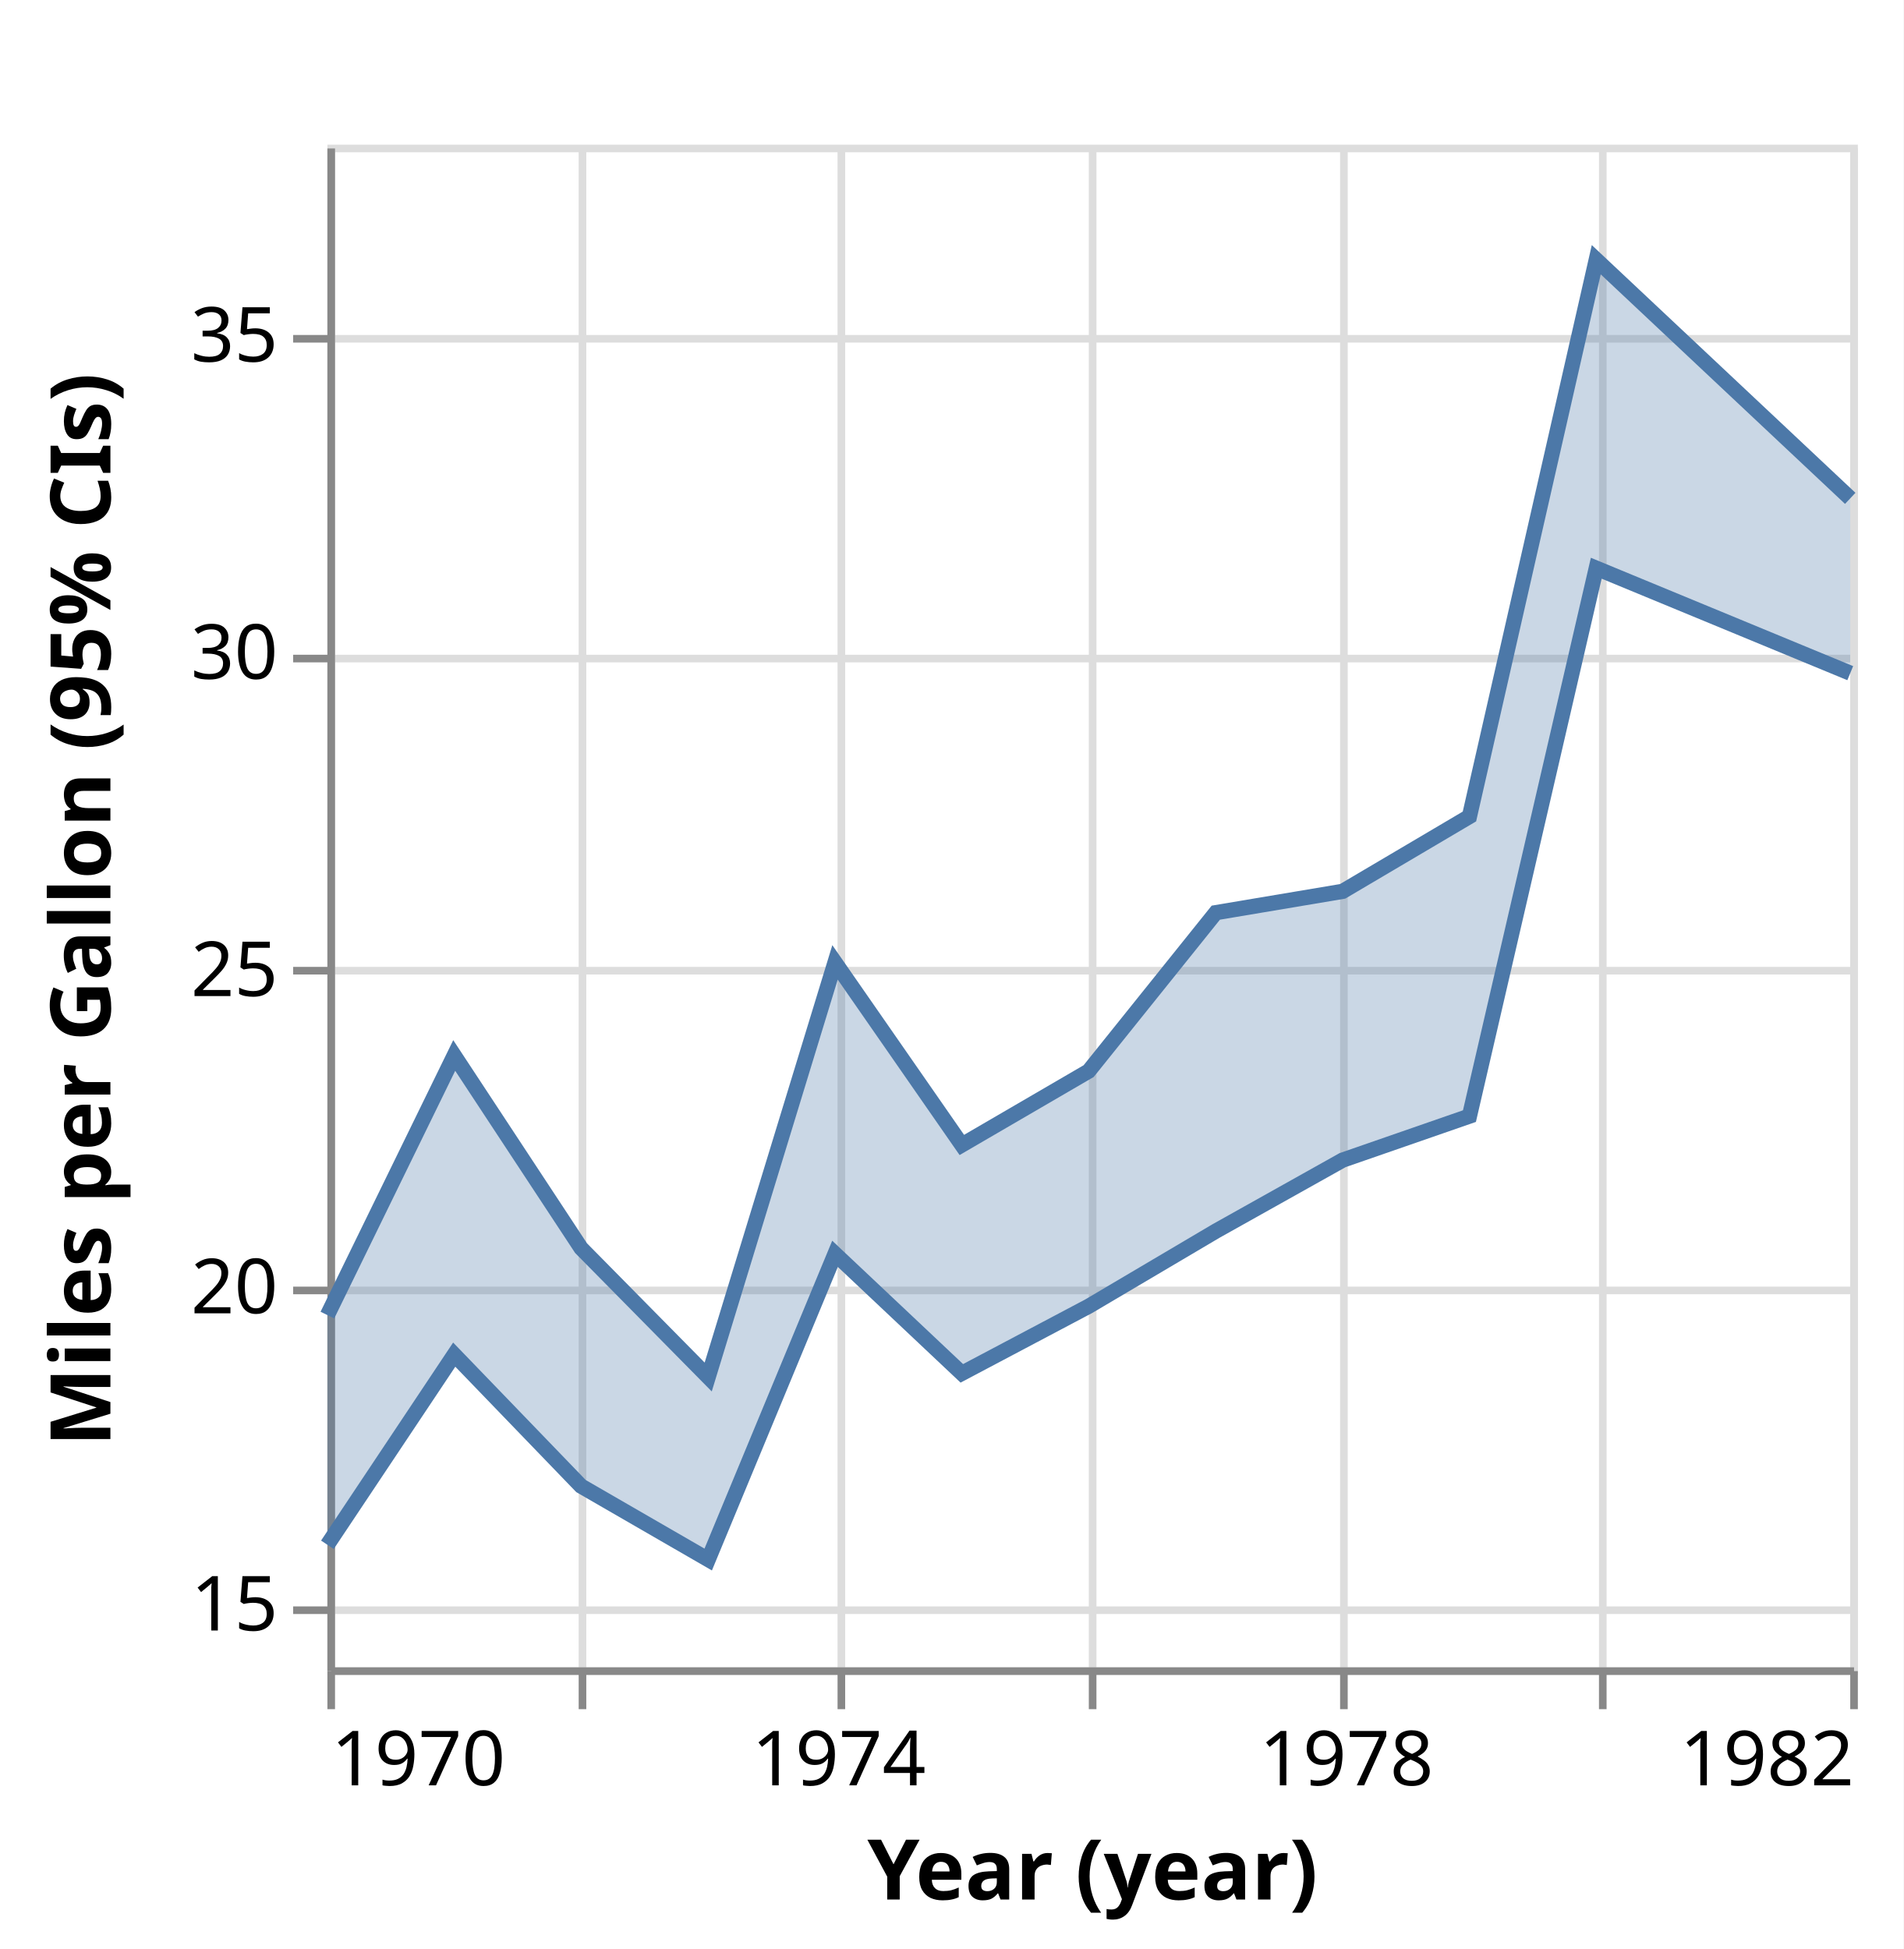
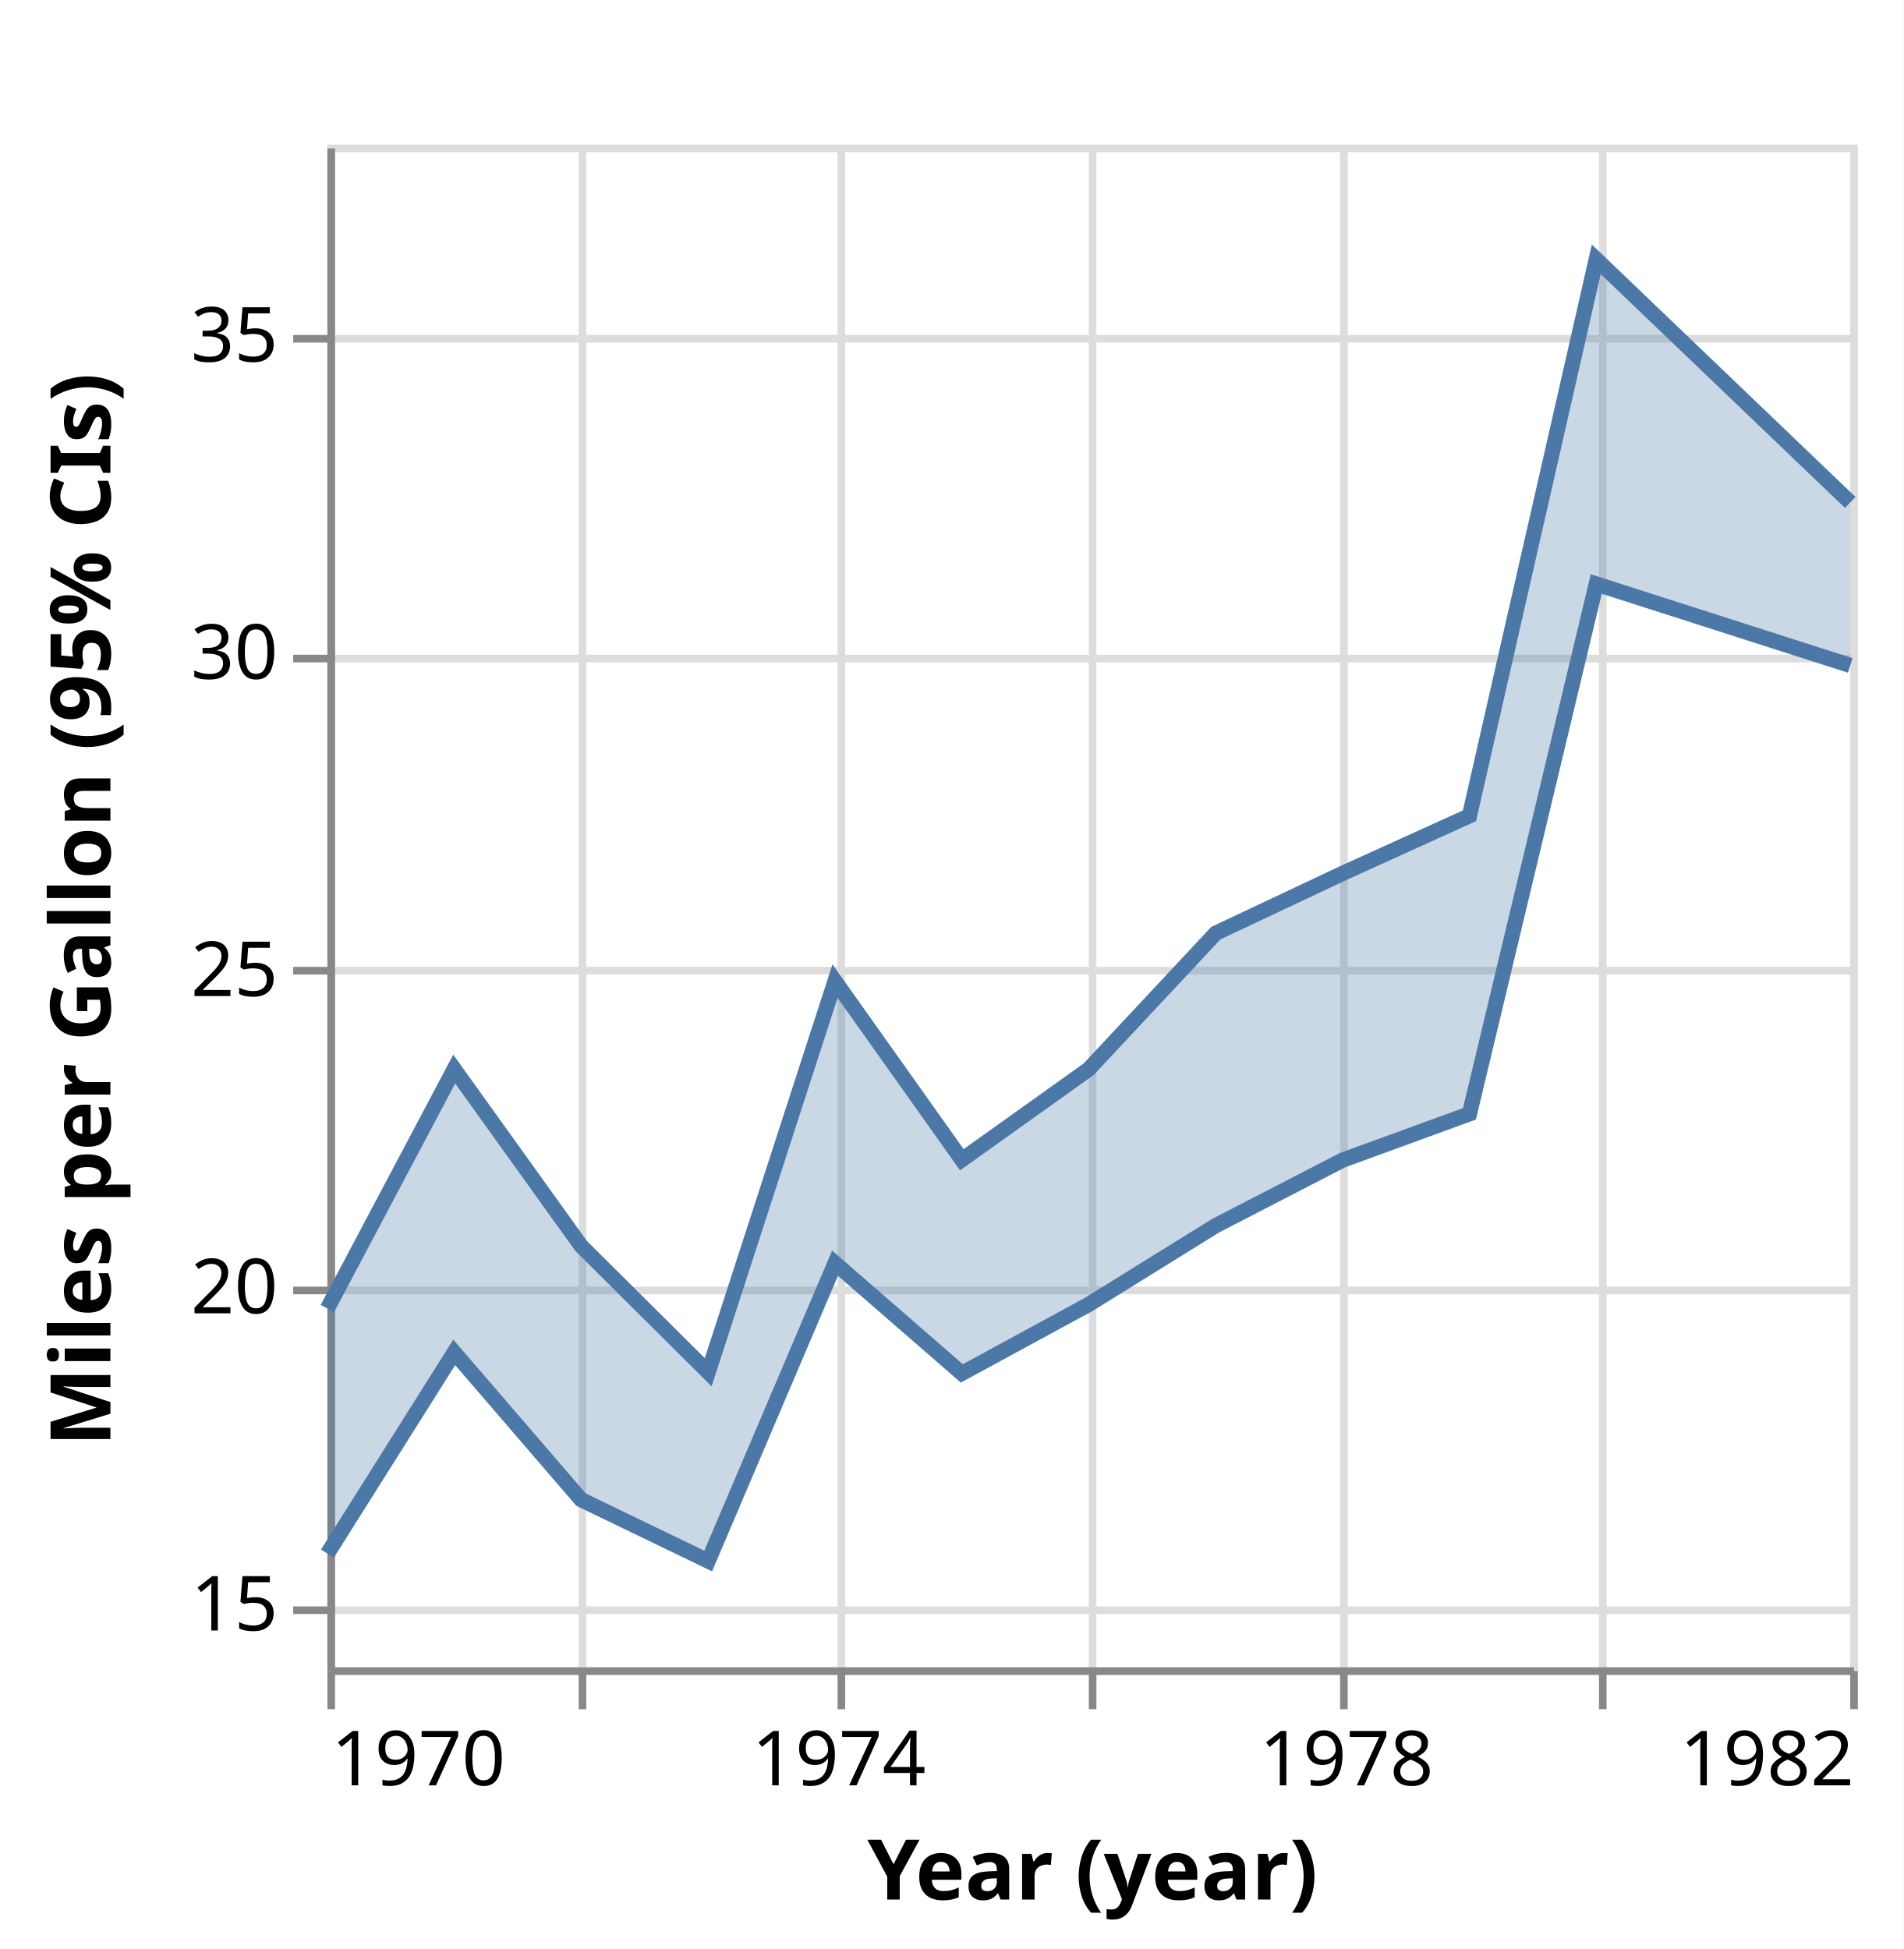
<svg xmlns="http://www.w3.org/2000/svg" version="1.1" class="marks" width="250" height="256" viewBox="0 0 250 256">
  <rect width="250" height="256" fill="white" />
  <g fill="none" stroke-miterlimit="10" transform="translate(43,19)">
    <g class="mark-group role-frame root" role="graphics-object" aria-roledescription="group mark container">
      <g transform="translate(0,0)">
        <path class="background" aria-hidden="true" d="M0.5,0.5h200v200h-200Z" stroke="#ddd" />
        <g>
          <g class="mark-group role-axis" aria-hidden="true">
            <g transform="translate(0.5,200.5)">
              <path class="background" aria-hidden="true" d="M0,0h0v0h0Z" pointer-events="none" />
              <g>
                <g class="mark-rule role-axis-grid" pointer-events="none">
                  <line transform="translate(0,-200)" x2="0" y2="200" stroke="#ddd" stroke-width="1" opacity="1" />
                  <line transform="translate(33,-200)" x2="0" y2="200" stroke="#ddd" stroke-width="1" opacity="1" />
                  <line transform="translate(67,-200)" x2="0" y2="200" stroke="#ddd" stroke-width="1" opacity="1" />
                  <line transform="translate(100,-200)" x2="0" y2="200" stroke="#ddd" stroke-width="1" opacity="1" />
                  <line transform="translate(133,-200)" x2="0" y2="200" stroke="#ddd" stroke-width="1" opacity="1" />
                  <line transform="translate(167,-200)" x2="0" y2="200" stroke="#ddd" stroke-width="1" opacity="1" />
                  <line transform="translate(200,-200)" x2="0" y2="200" stroke="#ddd" stroke-width="1" opacity="1" />
                </g>
              </g>
              <path class="foreground" aria-hidden="true" d="" pointer-events="none" display="none" />
            </g>
          </g>
          <g class="mark-group role-axis" aria-hidden="true">
            <g transform="translate(0.5,0.5)">
              <path class="background" aria-hidden="true" d="M0,0h0v0h0Z" pointer-events="none" />
              <g>
                <g class="mark-rule role-axis-grid" pointer-events="none">
                  <line transform="translate(0,192)" x2="200" y2="0" stroke="#ddd" stroke-width="1" opacity="1" />
                  <line transform="translate(0,150)" x2="200" y2="0" stroke="#ddd" stroke-width="1" opacity="1" />
                  <line transform="translate(0,108)" x2="200" y2="0" stroke="#ddd" stroke-width="1" opacity="1" />
                  <line transform="translate(0,67)" x2="200" y2="0" stroke="#ddd" stroke-width="1" opacity="1" />
                  <line transform="translate(0,25)" x2="200" y2="0" stroke="#ddd" stroke-width="1" opacity="1" />
                </g>
              </g>
              <path class="foreground" aria-hidden="true" d="" pointer-events="none" display="none" />
            </g>
          </g>
          <g class="mark-group role-axis" role="graphics-symbol" aria-roledescription="axis" aria-label="X-axis titled 'Year (year)' for a time scale with values from Thursday, 01 January 1970, 12:00:00 AM to Friday, 01 January 1982, 12:00:00 AM">
            <g transform="translate(0.5,200.5)">
              <path class="background" aria-hidden="true" d="M0,0h0v0h0Z" pointer-events="none" />
              <g>
                <g class="mark-rule role-axis-tick" pointer-events="none">
                  <line transform="translate(0,0)" x2="0" y2="5" stroke="#888" stroke-width="1" opacity="1" />
                  <line transform="translate(33,0)" x2="0" y2="5" stroke="#888" stroke-width="1" opacity="1" />
                  <line transform="translate(67,0)" x2="0" y2="5" stroke="#888" stroke-width="1" opacity="1" />
                  <line transform="translate(100,0)" x2="0" y2="5" stroke="#888" stroke-width="1" opacity="1" />
                  <line transform="translate(133,0)" x2="0" y2="5" stroke="#888" stroke-width="1" opacity="1" />
                  <line transform="translate(167,0)" x2="0" y2="5" stroke="#888" stroke-width="1" opacity="1" />
                  <line transform="translate(200,0)" x2="0" y2="5" stroke="#888" stroke-width="1" opacity="1" />
                </g>
                <g class="mark-text role-axis-label" pointer-events="none">
                  <text text-anchor="start" transform="translate(0,15)" font-family="sans-serif" font-size="10px" fill="#000" opacity="1">1970</text>
                  <text text-anchor="middle" transform="translate(33.31052,15)" font-family="sans-serif" font-size="10px" fill="#000" opacity="0">1972</text>
                  <text text-anchor="middle" transform="translate(66.66667,15)" font-family="sans-serif" font-size="10px" fill="#000" opacity="1">1974</text>
                  <text text-anchor="middle" transform="translate(99.97718,15)" font-family="sans-serif" font-size="10px" fill="#000" opacity="0">1976</text>
                  <text text-anchor="middle" transform="translate(133.3333,15)" font-family="sans-serif" font-size="10px" fill="#000" opacity="1">1978</text>
                  <text text-anchor="middle" transform="translate(166.6439,15)" font-family="sans-serif" font-size="10px" fill="#000" opacity="0">1980</text>
                  <text text-anchor="end" transform="translate(200,15)" font-family="sans-serif" font-size="10px" fill="#000" opacity="1">1982</text>
                </g>
                <g class="mark-rule role-axis-domain" pointer-events="none">
                  <line transform="translate(0,0)" x2="200" y2="0" stroke="#888" stroke-width="1" opacity="1" />
                </g>
                <g class="mark-text role-axis-title" pointer-events="none">
                  <text text-anchor="middle" transform="translate(100,30)" font-family="sans-serif" font-size="11px" font-weight="bold" fill="#000" opacity="1">Year (year)</text>
                </g>
              </g>
              <path class="foreground" aria-hidden="true" d="" pointer-events="none" display="none" />
            </g>
          </g>
          <g class="mark-group role-axis" role="graphics-symbol" aria-roledescription="axis" aria-label="Y-axis titled 'Miles per Gallon (95% CIs)' for a linear scale with values from 14 to 38">
            <g transform="translate(0.5,0.5)">
              <path class="background" aria-hidden="true" d="M0,0h0v0h0Z" pointer-events="none" />
              <g>
                <g class="mark-rule role-axis-tick" pointer-events="none">
                  <line transform="translate(0,192)" x2="-5" y2="0" stroke="#888" stroke-width="1" opacity="1" />
                  <line transform="translate(0,150)" x2="-5" y2="0" stroke="#888" stroke-width="1" opacity="1" />
                  <line transform="translate(0,108)" x2="-5" y2="0" stroke="#888" stroke-width="1" opacity="1" />
                  <line transform="translate(0,67)" x2="-5" y2="0" stroke="#888" stroke-width="1" opacity="1" />
                  <line transform="translate(0,25)" x2="-5" y2="0" stroke="#888" stroke-width="1" opacity="1" />
                </g>
                <g class="mark-text role-axis-label" pointer-events="none">
                  <text text-anchor="end" transform="translate(-7,194.6667)" font-family="sans-serif" font-size="10px" fill="#000" opacity="1">15</text>
                  <text text-anchor="end" transform="translate(-7,153)" font-family="sans-serif" font-size="10px" fill="#000" opacity="1">20</text>
                  <text text-anchor="end" transform="translate(-7,111.3333)" font-family="sans-serif" font-size="10px" fill="#000" opacity="1">25</text>
                  <text text-anchor="end" transform="translate(-7,69.66667)" font-family="sans-serif" font-size="10px" fill="#000" opacity="1">30</text>
                  <text text-anchor="end" transform="translate(-7,28)" font-family="sans-serif" font-size="10px" fill="#000" opacity="1">35</text>
                </g>
                <g class="mark-rule role-axis-domain" pointer-events="none">
                  <line transform="translate(0,200)" x2="0" y2="-200" stroke="#888" stroke-width="1" opacity="1" />
                </g>
                <g class="mark-text role-axis-title" pointer-events="none">
                  <text text-anchor="middle" transform="translate(-27,100) rotate(-90) translate(0,-2)" font-family="sans-serif" font-size="11px" font-weight="bold" fill="#000" opacity="1">Miles per Gallon (95% CIs)</text>
                </g>
              </g>
              <path class="foreground" aria-hidden="true" d="" pointer-events="none" display="none" />
            </g>
          </g>
          <g class="mark-area role-mark layer_0_marks" role="graphics-object" aria-roledescription="area mark container">
-             <path aria-label="Year (year): Jan 01, 1970; Miles per Gallon (95% CIs): 15.9310344828; upper_Miles_per_Gallon: 19.5517241379; Ci1 of Miles_per_Gallon: 19.5517241379; Ci0 of Miles_per_Gallon: 15.9310344828; Mean of Miles_per_Gallon: 17.6896551724" role="graphics-symbol" aria-roledescription="errorband" d="M0,183.908L16.655,158.929L33.311,176.198L50.011,185.844L66.667,145.687L83.322,161.389L99.977,152.577L116.678,142.708L133.333,133.381L149.989,127.6L166.644,55.636L200,69.42L200,46.458L166.644,15.114L149.989,88.244L133.333,98.078L116.678,100.878L99.977,121.691L83.322,131.389L66.667,107.407L50.011,161.87L33.311,144.94L16.655,119.635L0,153.736Z" fill="#4c78a8" opacity="0.3" />
+             <path aria-label="Year (year): Jan 01, 1970; Miles per Gallon (95% CIs): 15.7922413793; upper_Miles_per_Gallon: 19.6560344828; Ci1 of Miles_per_Gallon: 19.6560344828; Ci0 of Miles_per_Gallon: 15.7922413793; Mean of Miles_per_Gallon: 17.6896551724" role="graphics-symbol" aria-roledescription="errorband" d="M0,185.065L16.655,158.631L33.311,177.976L50.011,186.042L66.667,146.921L83.322,161.396L99.977,152.341L116.678,141.979L133.333,133.381L149.989,127.3L166.644,57.708L200,68.407L200,46.995L166.644,15.057L149.989,88.154L133.333,95.718L116.678,103.571L99.977,121.443L83.322,133.333L66.667,109.869L50.011,161.245L33.311,144.643L16.655,121.421L0,152.866Z" fill="#4c78a8" opacity="0.3" />
          </g>
          <g class="mark-line role-mark layer_1_marks" aria-hidden="true">
-             <path d="M0,183.908L16.655,158.929L33.311,176.198L50.011,185.844L66.667,145.687L83.322,161.389L99.977,152.577L116.678,142.708L133.333,133.381L149.989,127.6L166.644,55.636L200,69.42" stroke="#4c78a8" stroke-width="2" />
+             <path d="M0,185.065L16.655,158.631L33.311,177.976L50.011,186.042L66.667,146.921L83.322,161.396L99.977,152.341L116.678,141.979L133.333,133.381L149.989,127.3L166.644,57.708L200,68.407" stroke="#4c78a8" stroke-width="2" />
          </g>
          <g class="mark-line role-mark layer_2_marks" aria-hidden="true">
-             <path d="M0,153.736L16.655,119.635L33.311,144.94L50.011,161.87L66.667,107.407L83.322,131.389L99.977,121.691L116.678,100.878L133.333,98.078L149.989,88.244L166.644,15.114L200,46.458" stroke="#4c78a8" stroke-width="2" />
+             <path d="M0,152.866L16.655,121.421L33.311,144.643L50.011,161.245L66.667,109.869L83.322,133.333L99.977,121.443L116.678,103.571L133.333,95.718L149.989,88.154L166.644,15.057L200,46.995" stroke="#4c78a8" stroke-width="2" />
          </g>
        </g>
        <path class="foreground" aria-hidden="true" d="" display="none" />
      </g>
    </g>
  </g>
</svg>
